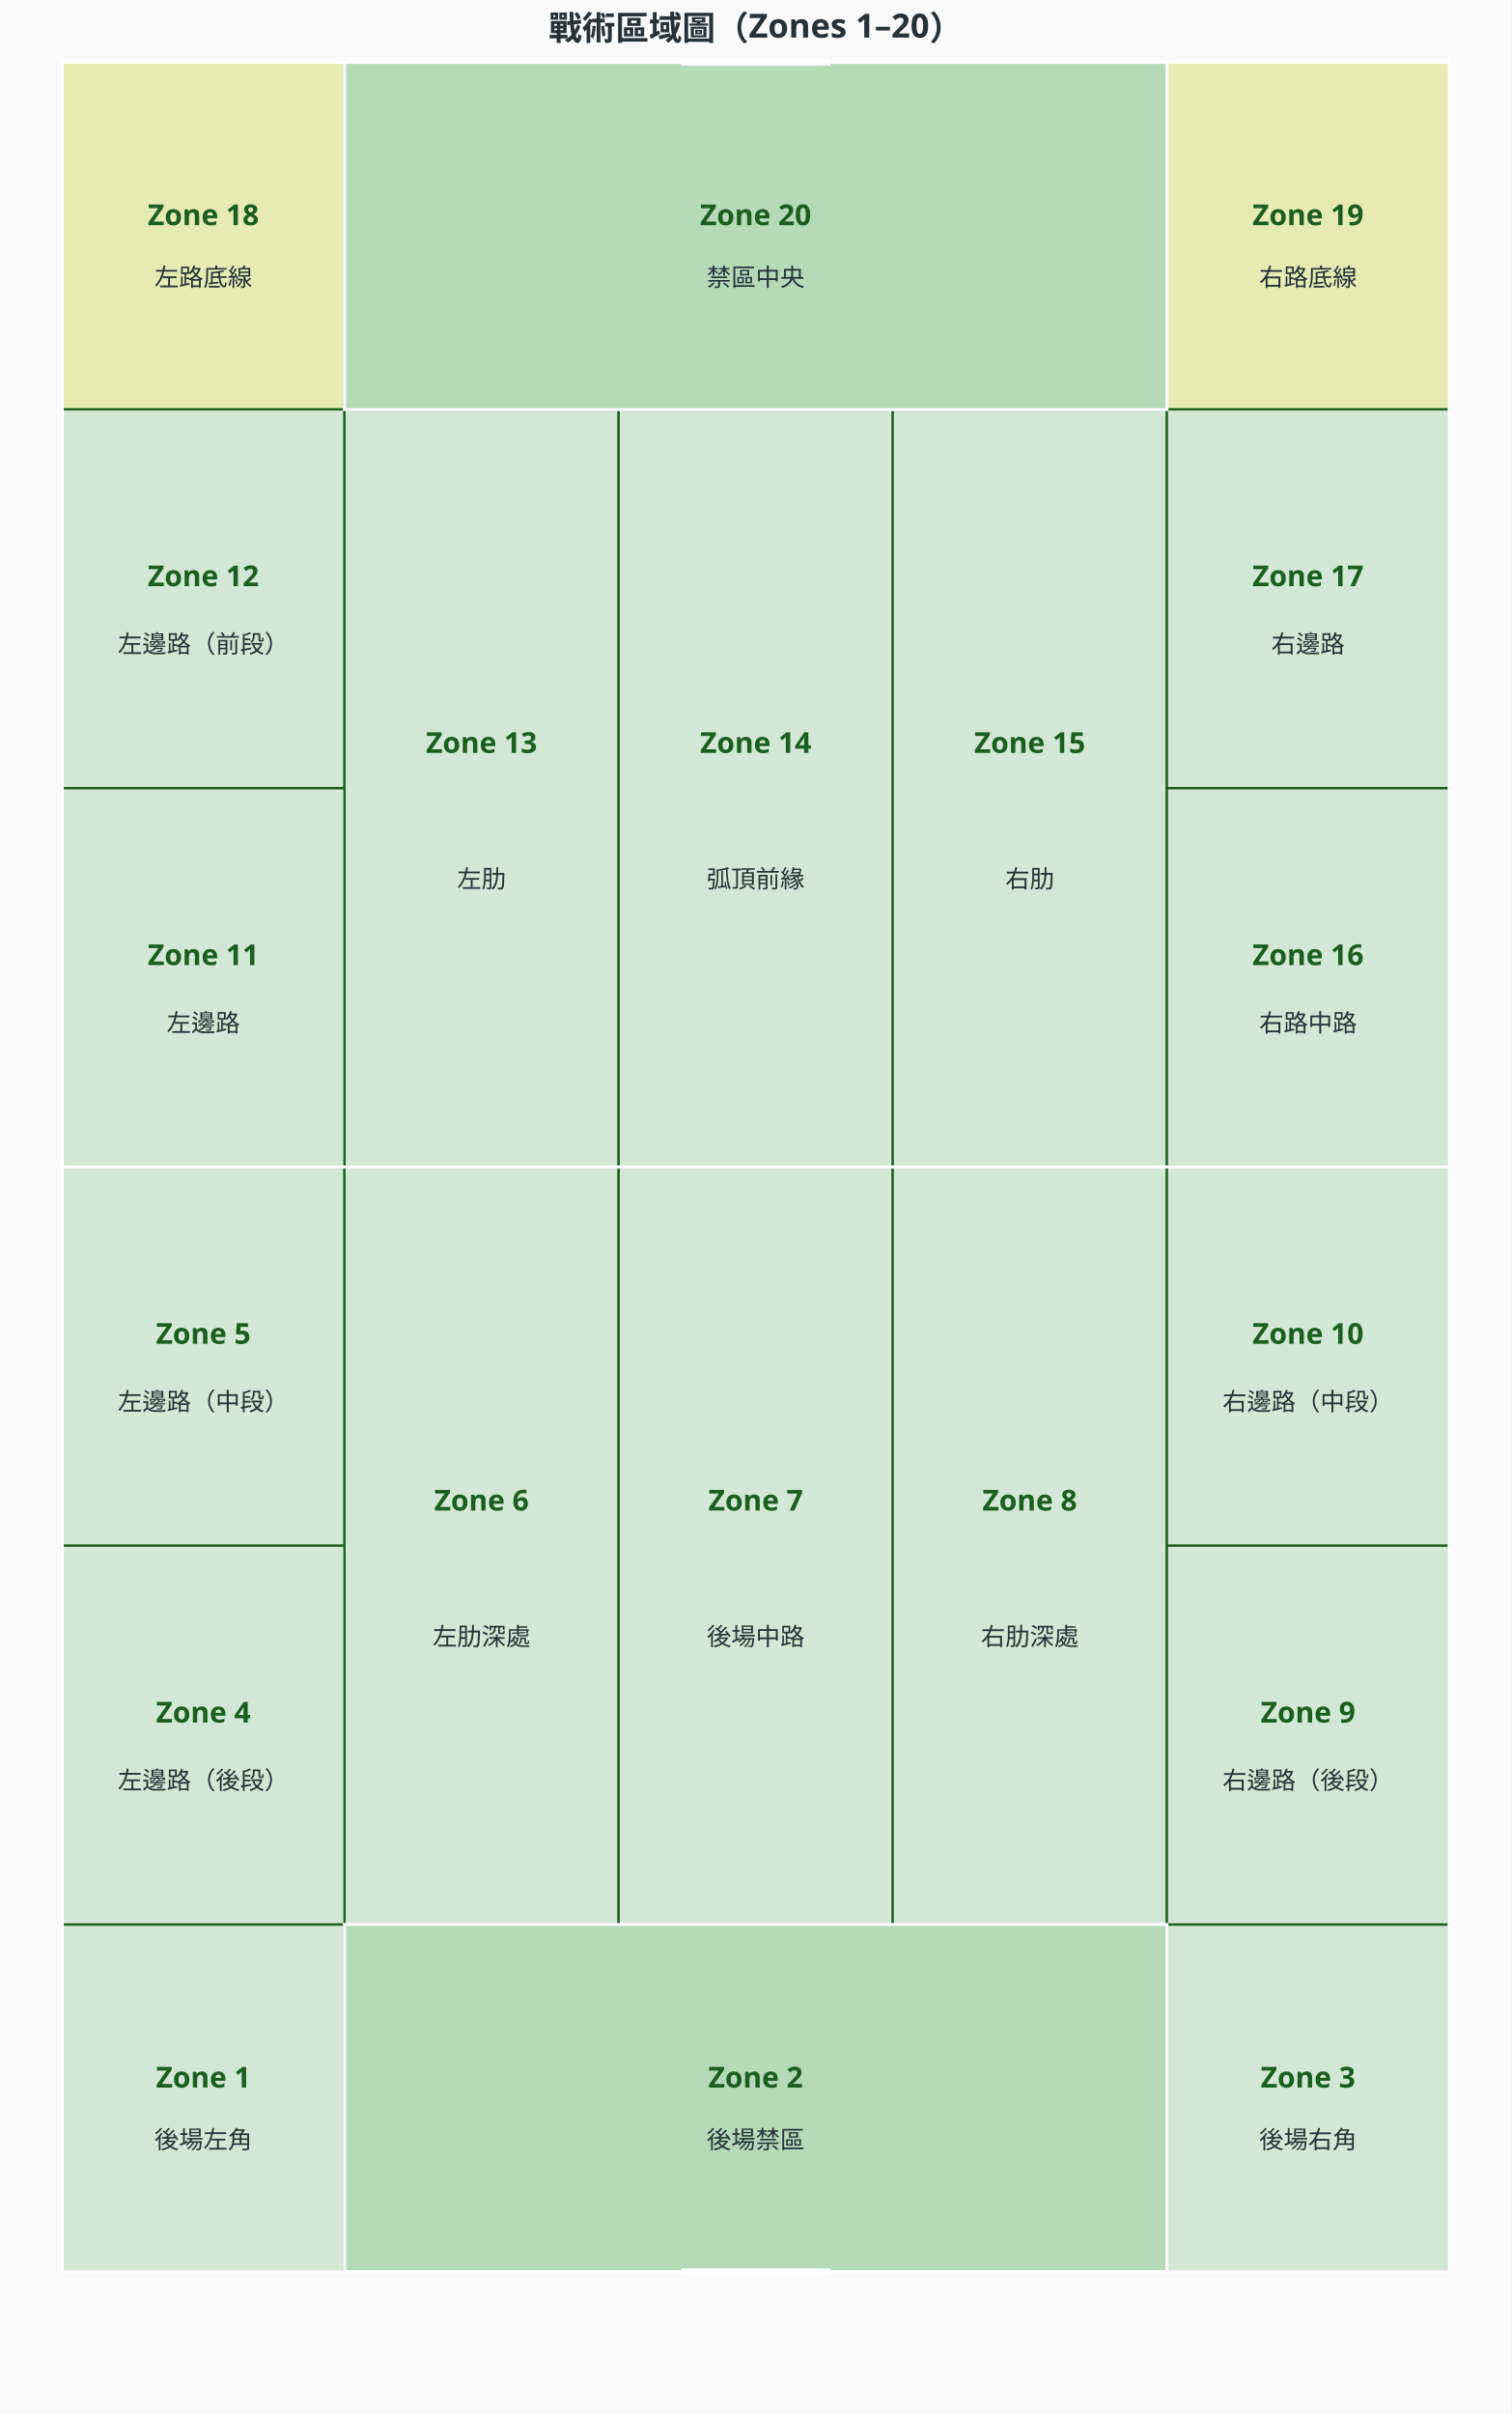
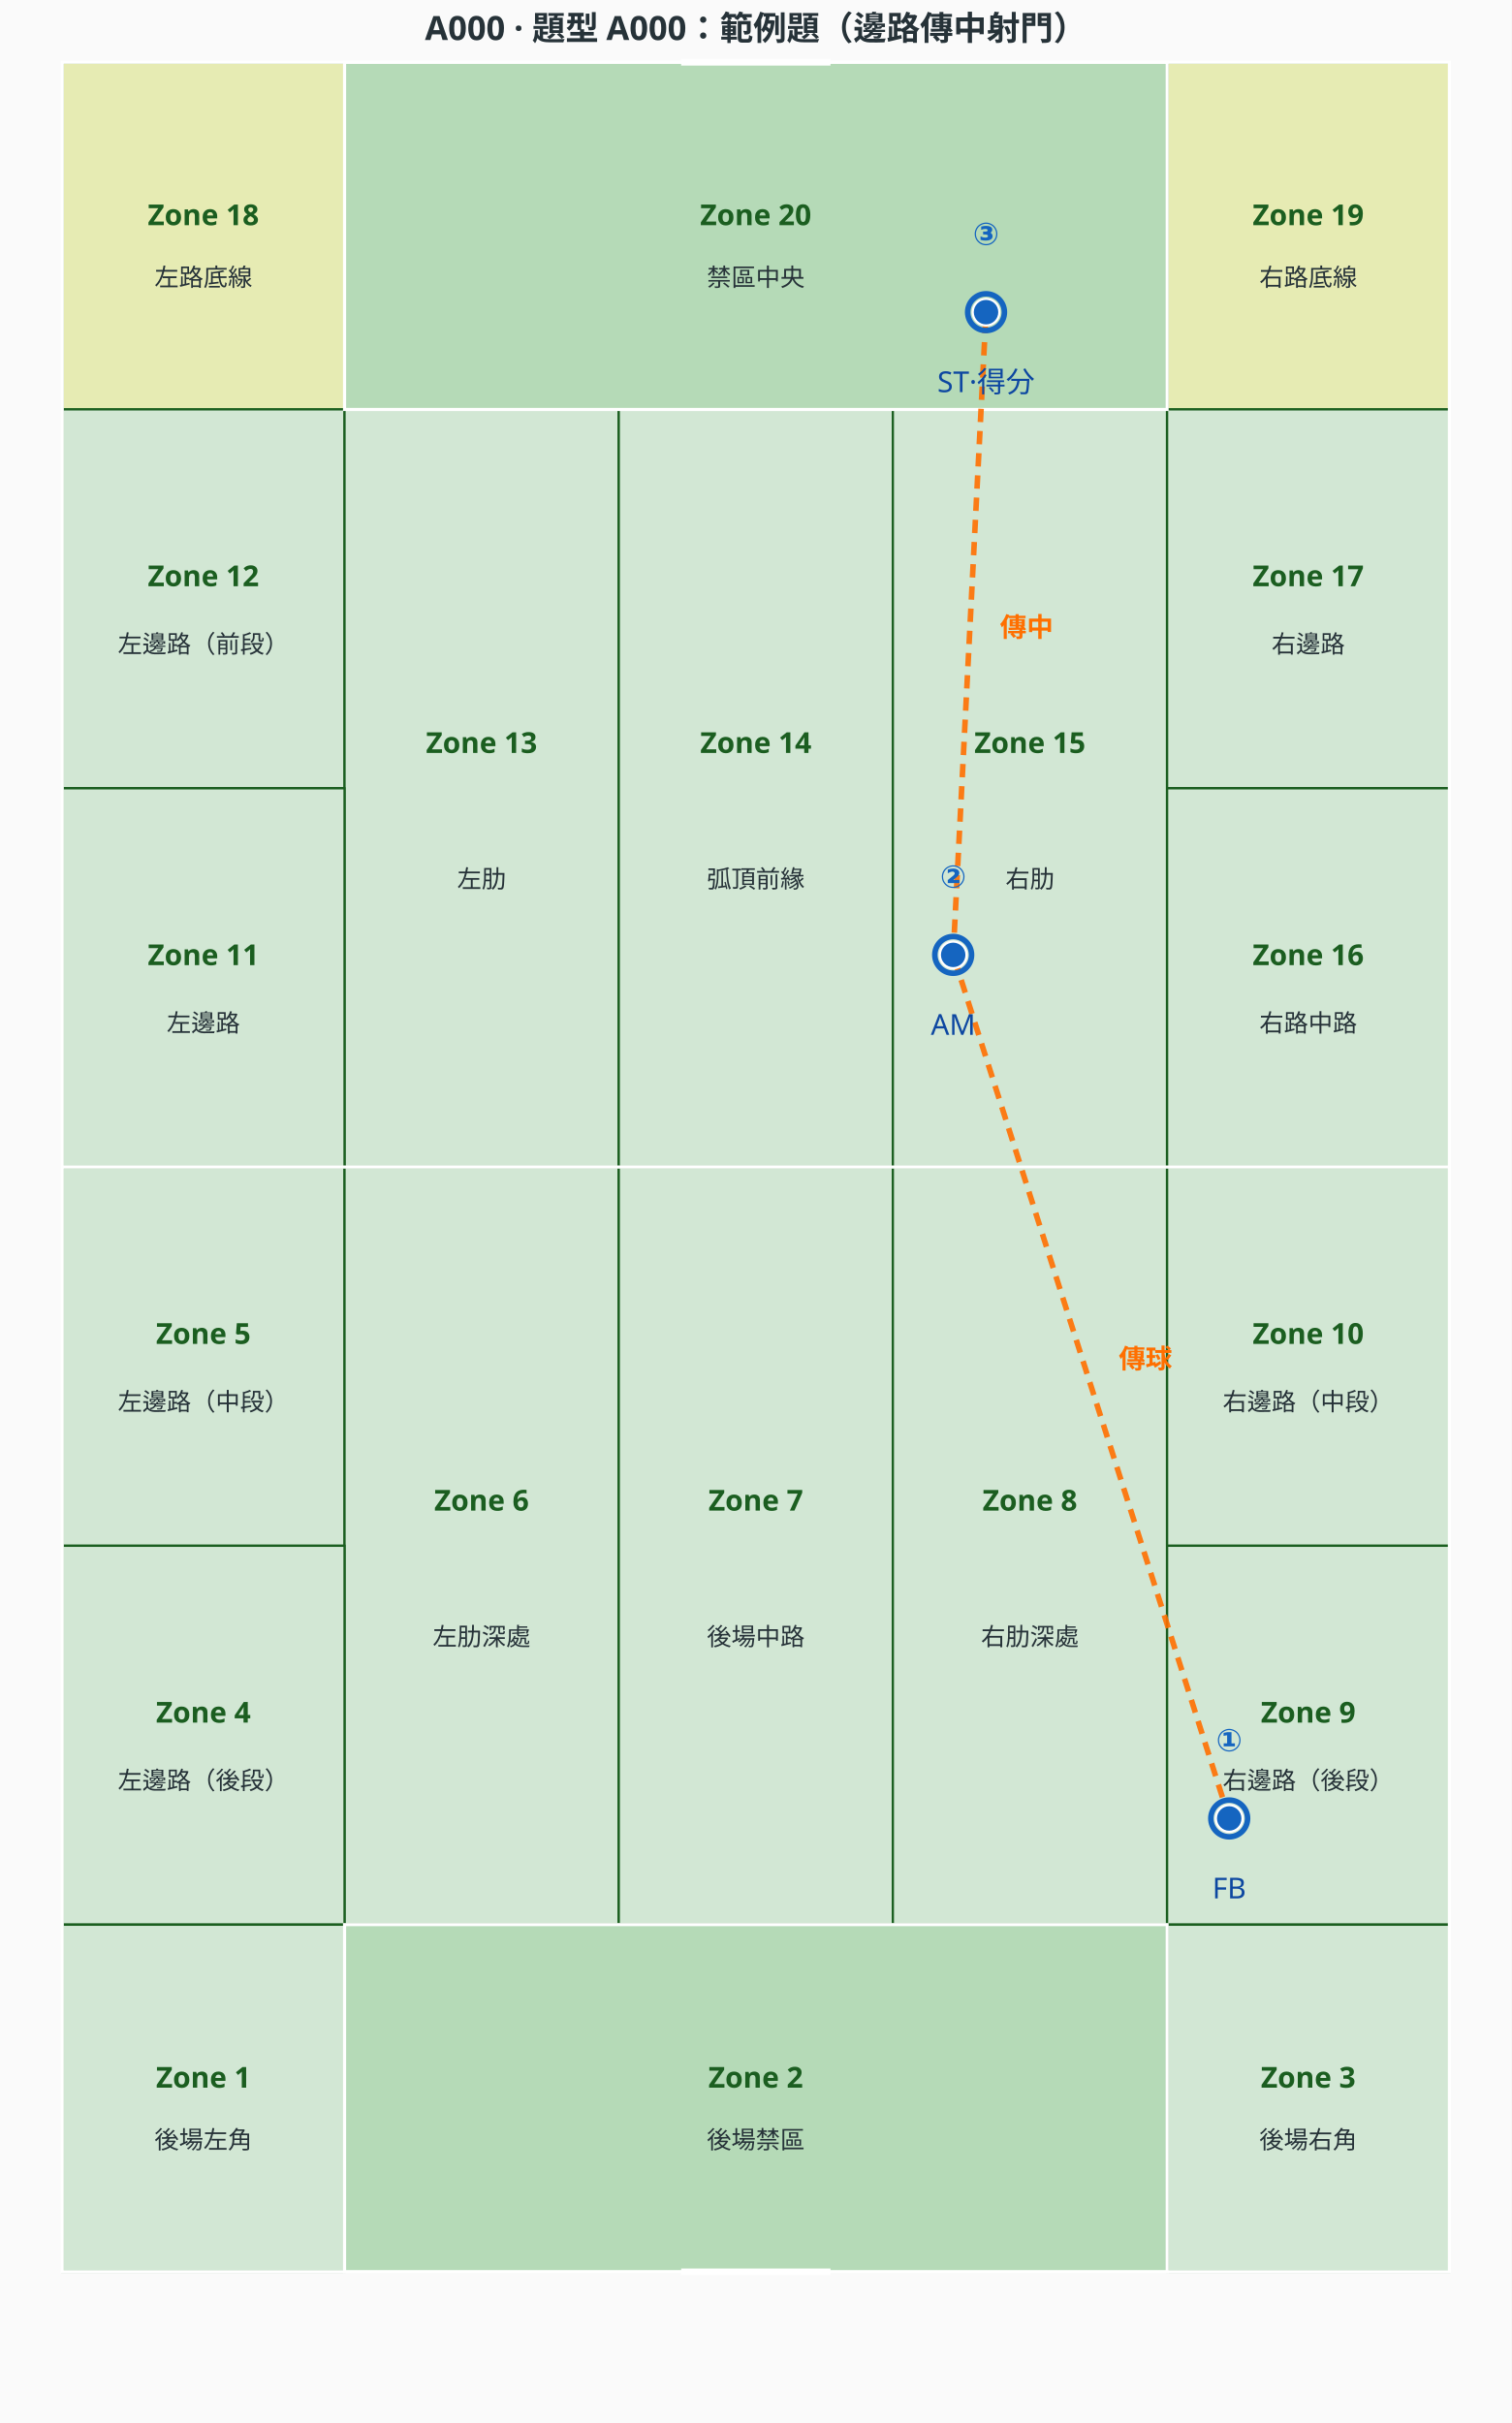
- <svg xmlns="http://www.w3.org/2000/svg" viewBox="0 0 680 1086" width="680" height="1086">
+ <svg xmlns="http://www.w3.org/2000/svg" viewBox="0 0 680 1090" width="680" height="1090">
  <style>
  text { font-family: 'PingFang TC', 'Heiti TC', 'Noto Sans TC', sans-serif; }
</style>
  <rect width="100%" height="100%" fill="#fafafa" />
-   <text x="340.0" y="18" text-anchor="middle" font-size="15" font-weight="bold" fill="#263238">戰術區域圖（Zones 1–20）</text>
+   <text x="340.0" y="18" text-anchor="middle" font-size="15" font-weight="bold" fill="#263238">A000 · 題型 A000：範例題（邊路傳中射門）</text>
  <rect x="28.00" y="28.00" width="624.00" height="994.00" fill="#2e7d32" stroke="none" />
  <rect x="28.00" y="28.00" width="126.98" height="156.16" fill="#fff9c4" stroke="#1b5e20" stroke-width="1" opacity="0.88" />
  <text x="91.49" y="96.71" text-anchor="middle" dominant-baseline="middle" font-size="13.0" font-weight="bold" fill="#1b5e20">Zone 18</text>
  <text x="91.49" y="124.82" text-anchor="middle" dominant-baseline="middle" font-size="11.0" fill="#263238">左路底線</text>
  <rect x="154.98" y="28.00" width="369.97" height="156.16" fill="#c8e6c9" stroke="#1b5e20" stroke-width="1" opacity="0.88" />
  <text x="339.97" y="96.71" text-anchor="middle" dominant-baseline="middle" font-size="13.0" font-weight="bold" fill="#1b5e20">Zone 20</text>
  <text x="339.97" y="124.82" text-anchor="middle" dominant-baseline="middle" font-size="11.0" fill="#263238">禁區中央</text>
  <rect x="525.02" y="28.00" width="126.98" height="156.16" fill="#fff9c4" stroke="#1b5e20" stroke-width="1" opacity="0.88" />
  <text x="588.51" y="96.71" text-anchor="middle" dominant-baseline="middle" font-size="13.0" font-weight="bold" fill="#1b5e20">Zone 19</text>
  <text x="588.51" y="124.82" text-anchor="middle" dominant-baseline="middle" font-size="11.0" fill="#263238">右路底線</text>
  <rect x="28.00" y="184.16" width="126.98" height="170.37" fill="#e8f5e9" stroke="#1b5e20" stroke-width="1" opacity="0.88" />
  <text x="91.49" y="259.12" text-anchor="middle" dominant-baseline="middle" font-size="13.0" font-weight="bold" fill="#1b5e20">Zone 12</text>
  <text x="91.49" y="289.79" text-anchor="middle" dominant-baseline="middle" font-size="11.0" fill="#263238">左邊路（前段）</text>
  <rect x="154.98" y="184.16" width="123.30" height="340.84" fill="#e8f5e9" stroke="#1b5e20" stroke-width="1" opacity="0.88" />
  <text x="216.64" y="334.13" text-anchor="middle" dominant-baseline="middle" font-size="13.0" font-weight="bold" fill="#1b5e20">Zone 13</text>
  <text x="216.64" y="395.48" text-anchor="middle" dominant-baseline="middle" font-size="11.0" fill="#263238">左肋</text>
  <rect x="278.35" y="184.16" width="123.30" height="340.84" fill="#e8f5e9" stroke="#1b5e20" stroke-width="1" opacity="0.88" />
  <text x="340.00" y="334.13" text-anchor="middle" dominant-baseline="middle" font-size="13.0" font-weight="bold" fill="#1b5e20">Zone 14</text>
  <text x="340.00" y="395.48" text-anchor="middle" dominant-baseline="middle" font-size="11.0" fill="#263238">弧頂前緣</text>
  <rect x="401.65" y="184.16" width="123.30" height="340.84" fill="#e8f5e9" stroke="#1b5e20" stroke-width="1" opacity="0.88" />
  <text x="463.30" y="334.13" text-anchor="middle" dominant-baseline="middle" font-size="13.0" font-weight="bold" fill="#1b5e20">Zone 15</text>
  <text x="463.30" y="395.48" text-anchor="middle" dominant-baseline="middle" font-size="11.0" fill="#263238">右肋</text>
  <rect x="525.02" y="184.16" width="126.98" height="170.37" fill="#e8f5e9" stroke="#1b5e20" stroke-width="1" opacity="0.88" />
  <text x="588.51" y="259.12" text-anchor="middle" dominant-baseline="middle" font-size="13.0" font-weight="bold" fill="#1b5e20">Zone 17</text>
  <text x="588.51" y="289.79" text-anchor="middle" dominant-baseline="middle" font-size="11.0" fill="#263238">右邊路</text>
  <rect x="28.00" y="354.63" width="126.98" height="170.37" fill="#e8f5e9" stroke="#1b5e20" stroke-width="1" opacity="0.88" />
  <text x="91.49" y="429.59" text-anchor="middle" dominant-baseline="middle" font-size="13.0" font-weight="bold" fill="#1b5e20">Zone 11</text>
  <text x="91.49" y="460.26" text-anchor="middle" dominant-baseline="middle" font-size="11.0" fill="#263238">左邊路</text>
  <rect x="525.02" y="354.63" width="126.98" height="170.37" fill="#e8f5e9" stroke="#1b5e20" stroke-width="1" opacity="0.88" />
  <text x="588.51" y="429.59" text-anchor="middle" dominant-baseline="middle" font-size="13.0" font-weight="bold" fill="#1b5e20">Zone 16</text>
  <text x="588.51" y="460.26" text-anchor="middle" dominant-baseline="middle" font-size="11.0" fill="#263238">右路中路</text>
  <rect x="28.00" y="525.00" width="126.98" height="170.37" fill="#e8f5e9" stroke="#1b5e20" stroke-width="1" opacity="0.88" />
  <text x="91.49" y="599.96" text-anchor="middle" dominant-baseline="middle" font-size="13.0" font-weight="bold" fill="#1b5e20">Zone 5</text>
  <text x="91.49" y="630.63" text-anchor="middle" dominant-baseline="middle" font-size="11.0" fill="#263238">左邊路（中段）</text>
  <rect x="154.98" y="525.00" width="123.30" height="340.84" fill="#e8f5e9" stroke="#1b5e20" stroke-width="1" opacity="0.88" />
  <text x="216.64" y="674.97" text-anchor="middle" dominant-baseline="middle" font-size="13.0" font-weight="bold" fill="#1b5e20">Zone 6</text>
  <text x="216.64" y="736.32" text-anchor="middle" dominant-baseline="middle" font-size="11.0" fill="#263238">左肋深處</text>
  <rect x="278.35" y="525.00" width="123.30" height="340.84" fill="#e8f5e9" stroke="#1b5e20" stroke-width="1" opacity="0.88" />
  <text x="340.00" y="674.97" text-anchor="middle" dominant-baseline="middle" font-size="13.0" font-weight="bold" fill="#1b5e20">Zone 7</text>
  <text x="340.00" y="736.32" text-anchor="middle" dominant-baseline="middle" font-size="11.0" fill="#263238">後場中路</text>
  <rect x="401.65" y="525.00" width="123.30" height="340.84" fill="#e8f5e9" stroke="#1b5e20" stroke-width="1" opacity="0.88" />
  <text x="463.30" y="674.97" text-anchor="middle" dominant-baseline="middle" font-size="13.0" font-weight="bold" fill="#1b5e20">Zone 8</text>
  <text x="463.30" y="736.32" text-anchor="middle" dominant-baseline="middle" font-size="11.0" fill="#263238">右肋深處</text>
  <rect x="525.02" y="525.00" width="126.98" height="170.37" fill="#e8f5e9" stroke="#1b5e20" stroke-width="1" opacity="0.88" />
  <text x="588.51" y="599.96" text-anchor="middle" dominant-baseline="middle" font-size="13.0" font-weight="bold" fill="#1b5e20">Zone 10</text>
  <text x="588.51" y="630.63" text-anchor="middle" dominant-baseline="middle" font-size="11.0" fill="#263238">右邊路（中段）</text>
  <rect x="28.00" y="695.37" width="126.98" height="170.37" fill="#e8f5e9" stroke="#1b5e20" stroke-width="1" opacity="0.88" />
  <text x="91.49" y="770.34" text-anchor="middle" dominant-baseline="middle" font-size="13.0" font-weight="bold" fill="#1b5e20">Zone 4</text>
  <text x="91.49" y="801.00" text-anchor="middle" dominant-baseline="middle" font-size="11.0" fill="#263238">左邊路（後段）</text>
  <rect x="525.02" y="695.37" width="126.98" height="170.37" fill="#e8f5e9" stroke="#1b5e20" stroke-width="1" opacity="0.88" />
  <text x="588.51" y="770.34" text-anchor="middle" dominant-baseline="middle" font-size="13.0" font-weight="bold" fill="#1b5e20">Zone 9</text>
  <text x="588.51" y="801.00" text-anchor="middle" dominant-baseline="middle" font-size="11.0" fill="#263238">右邊路（後段）</text>
  <rect x="28.00" y="865.84" width="126.98" height="156.16" fill="#e8f5e9" stroke="#1b5e20" stroke-width="1" opacity="0.88" />
  <text x="91.49" y="934.55" text-anchor="middle" dominant-baseline="middle" font-size="13.0" font-weight="bold" fill="#1b5e20">Zone 1</text>
  <text x="91.49" y="962.66" text-anchor="middle" dominant-baseline="middle" font-size="11.0" fill="#263238">後場左角</text>
  <rect x="154.98" y="865.84" width="369.97" height="156.16" fill="#c8e6c9" stroke="#1b5e20" stroke-width="1" opacity="0.88" />
  <text x="339.97" y="934.55" text-anchor="middle" dominant-baseline="middle" font-size="13.0" font-weight="bold" fill="#1b5e20">Zone 2</text>
  <text x="339.97" y="962.66" text-anchor="middle" dominant-baseline="middle" font-size="11.0" fill="#263238">後場禁區</text>
  <rect x="525.02" y="865.84" width="126.98" height="156.16" fill="#e8f5e9" stroke="#1b5e20" stroke-width="1" opacity="0.88" />
  <text x="588.51" y="934.55" text-anchor="middle" dominant-baseline="middle" font-size="13.0" font-weight="bold" fill="#1b5e20">Zone 3</text>
  <text x="588.51" y="962.66" text-anchor="middle" dominant-baseline="middle" font-size="11.0" fill="#263238">後場右角</text>
  <rect x="28.00" y="28.00" width="624.00" height="994.00" fill="none" stroke="white" stroke-width="1.4" />
  <line x1="28.00" y1="525.00" x2="652.00" y2="525.00" stroke="white" stroke-width="1.4" />
  <rect x="155.00" y="28.00" width="370.00" height="156.20" fill="none" stroke="white" stroke-width="1.4" />
  <rect x="155.00" y="865.80" width="370.00" height="156.20" fill="none" stroke="white" stroke-width="1.4" />
  <line x1="306.41" y1="28.00" x2="373.59" y2="28.00" stroke="white" stroke-width="3" />
  <line x1="306.41" y1="1022.00" x2="373.59" y2="1022.00" stroke="white" stroke-width="3" />
-   <text x="340.00" y="-5.13" text-anchor="middle" font-size="11" fill="#546e7a">↑ 進攻方向（對手球門）</text>
+   <line x1="552.95" y1="818.04" x2="428.78" y2="429.56" stroke="#ff6f00" stroke-width="2.5" stroke-dasharray="6 4" opacity="0.9" />
+   <text x="515.27" y="615.50" text-anchor="middle" font-size="12" font-weight="bold" fill="#ff6f00">傳球</text>
+   <line x1="428.78" y1="429.56" x2="443.56" y2="140.43" stroke="#ff6f00" stroke-width="2.5" stroke-dasharray="6 4" opacity="0.9" />
+   <text x="461.83" y="286.39" text-anchor="middle" font-size="12" font-weight="bold" fill="#ff6f00">傳中</text>
+   <circle cx="552.95" cy="818.04" r="8.26" fill="none" stroke="#1565c0" stroke-width="2.5" />
+   <circle cx="552.95" cy="818.04" r="6.00" fill="#1565c0" stroke="white" stroke-width="1" />
+   <text x="552.95" y="787.75" text-anchor="middle" font-size="14" font-weight="bold" fill="#1565c0">①</text>
+   <text x="552.95" y="854.01" text-anchor="middle" font-size="13" fill="#0d47a1">FB</text>
+   <circle cx="428.78" cy="429.56" r="8.26" fill="none" stroke="#1565c0" stroke-width="2.5" />
+   <circle cx="428.78" cy="429.56" r="6.00" fill="#1565c0" stroke="white" stroke-width="1" />
+   <text x="428.78" y="399.27" text-anchor="middle" font-size="14" font-weight="bold" fill="#1565c0">②</text>
+   <text x="428.78" y="465.54" text-anchor="middle" font-size="13" fill="#0d47a1">AM</text>
+   <circle cx="443.56" cy="140.43" r="8.26" fill="none" stroke="#1565c0" stroke-width="2.5" />
+   <circle cx="443.56" cy="140.43" r="6.00" fill="#1565c0" stroke="white" stroke-width="1" />
+   <text x="443.56" y="110.14" text-anchor="middle" font-size="14" font-weight="bold" fill="#1565c0">③</text>
+   <text x="443.56" y="176.41" text-anchor="middle" font-size="13" fill="#0d47a1">ST·得分</text>
</svg>
